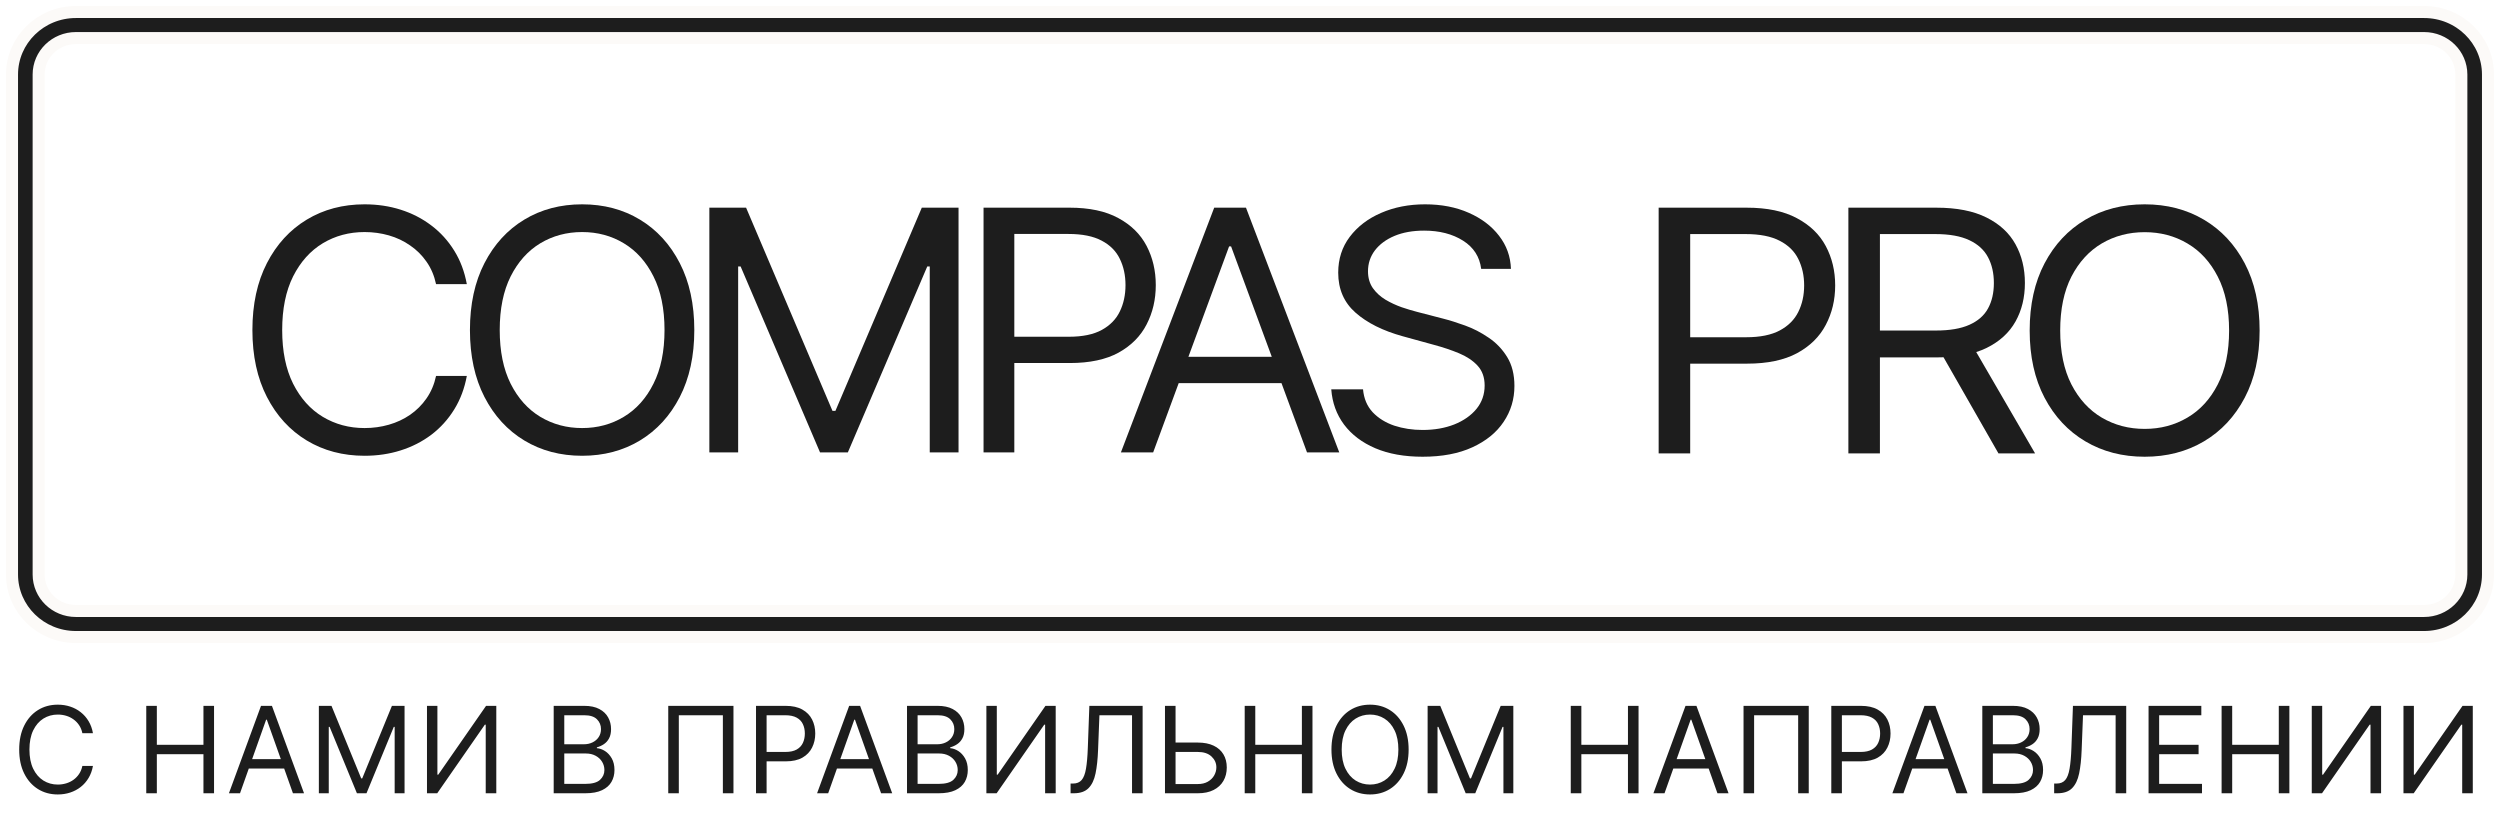
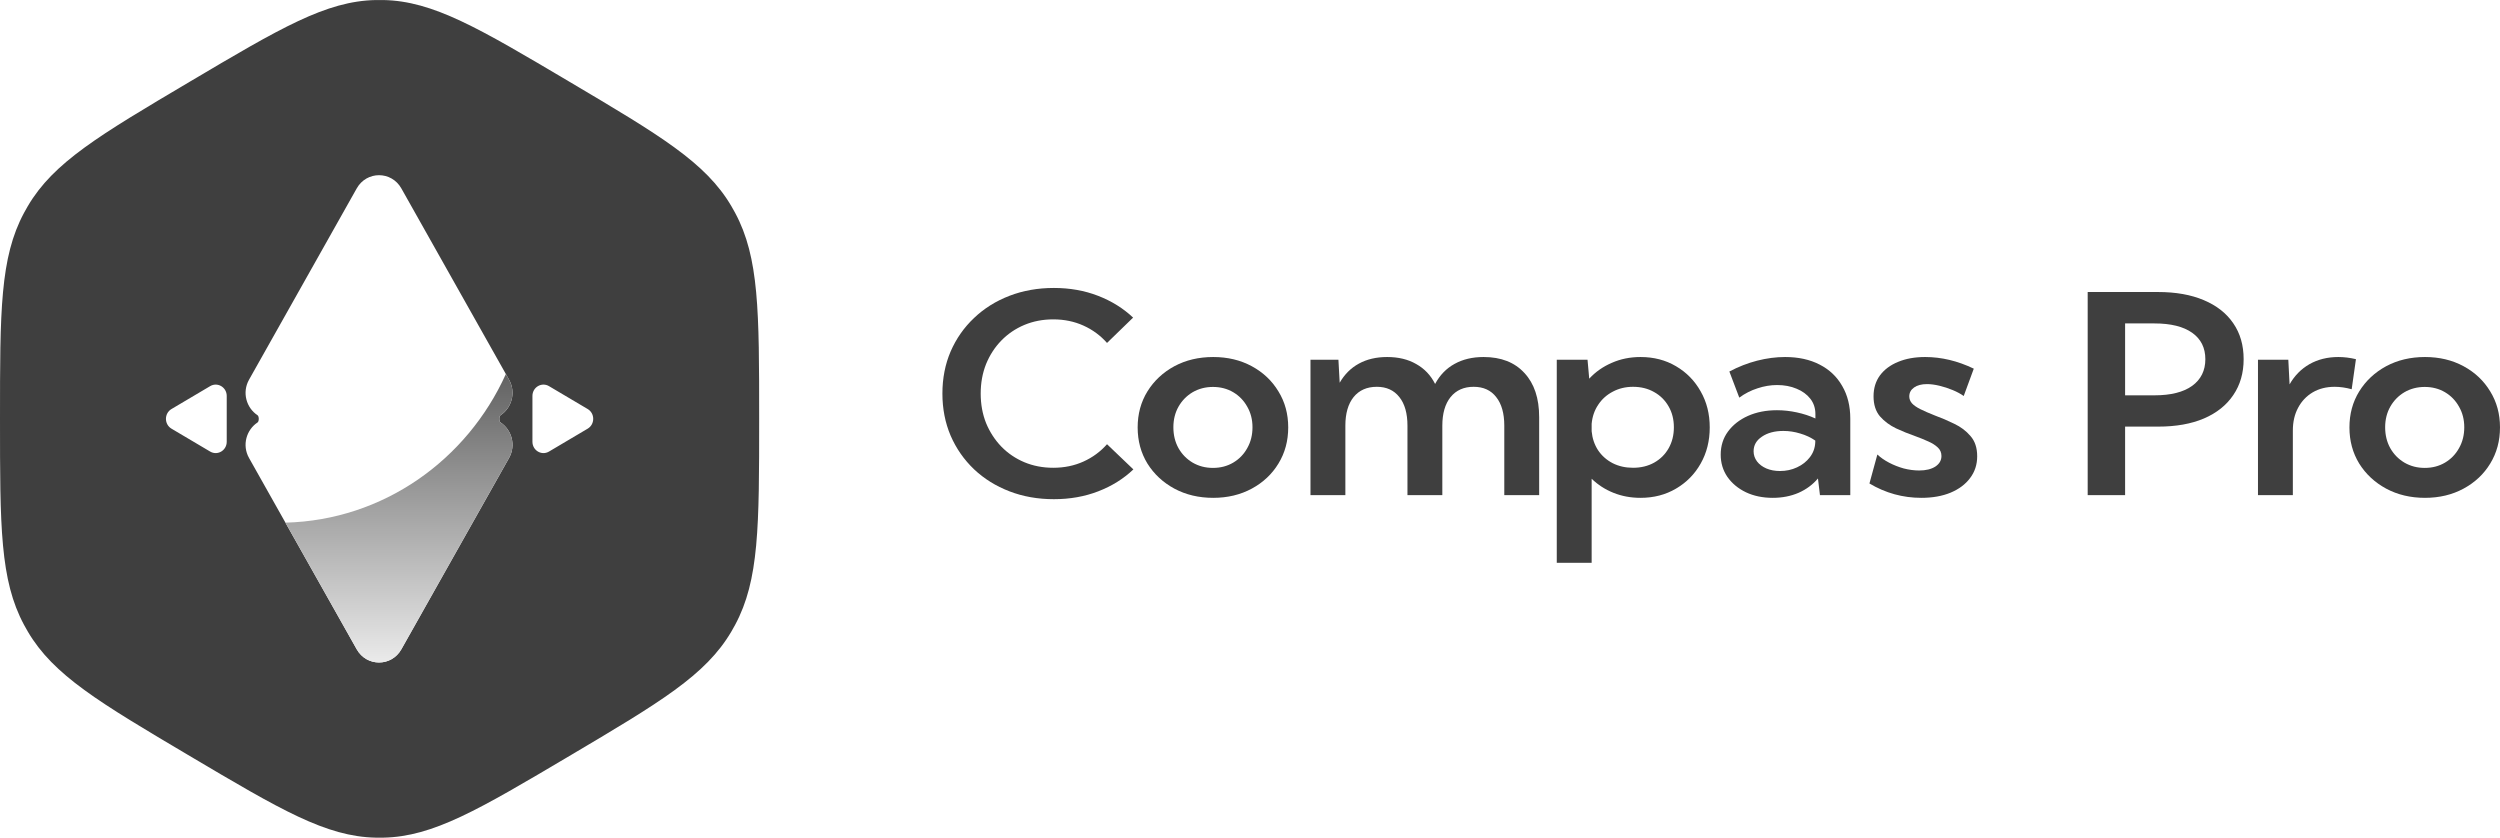
- <svg xmlns="http://www.w3.org/2000/svg" width="208" height="68" viewBox="0 0 208 68" fill="none">
-   <path fill-rule="evenodd" clip-rule="evenodd" d="M201.684 3.167H6.316C4.603 3.167 3.215 4.525 3.215 6.2V47.8C3.215 49.475 4.603 50.833 6.316 50.833H201.684C203.397 50.833 204.785 49.475 204.785 47.8V6.2C204.785 4.525 203.397 3.167 201.684 3.167ZM6.316 1C3.38 1 1 3.328 1 6.2V47.8C1 50.672 3.38 53 6.316 53H201.684C204.62 53 207 50.672 207 47.8V6.2C207 3.328 204.62 1 201.684 1H6.316Z" fill="#1D1D1D" stroke="#FCFAF8" />
-   <path d="M38.84 23.642H36.28C36.129 22.933 35.864 22.31 35.485 21.773C35.113 21.236 34.659 20.785 34.122 20.421C33.592 20.049 33.004 19.771 32.357 19.585C31.71 19.4 31.035 19.307 30.333 19.307C29.053 19.307 27.893 19.618 26.854 20.241C25.822 20.865 24.999 21.783 24.386 22.996C23.781 24.209 23.478 25.697 23.478 27.46C23.478 29.224 23.781 30.712 24.386 31.925C24.999 33.138 25.822 34.056 26.854 34.679C27.893 35.302 29.053 35.614 30.333 35.614C31.035 35.614 31.71 35.521 32.357 35.335C33.004 35.15 33.592 34.874 34.122 34.51C34.659 34.139 35.113 33.685 35.485 33.148C35.864 32.604 36.129 31.981 36.28 31.278H38.84C38.648 32.319 38.297 33.251 37.787 34.072C37.278 34.894 36.645 35.594 35.888 36.17C35.131 36.74 34.281 37.175 33.338 37.473C32.402 37.771 31.4 37.92 30.333 37.92C28.53 37.92 26.926 37.496 25.522 36.648C24.118 35.799 23.013 34.593 22.208 33.028C21.403 31.464 21 29.608 21 27.46C21 25.312 21.403 23.456 22.208 21.892C23.013 20.328 24.118 19.121 25.522 18.273C26.926 17.424 28.53 17 30.333 17C31.4 17 32.402 17.149 33.338 17.447C34.281 17.746 35.131 18.183 35.888 18.76C36.645 19.33 37.278 20.026 37.787 20.848C38.297 21.663 38.648 22.595 38.84 23.642Z" fill="#1D1D1D" />
-   <path d="M57.766 27.46C57.766 29.608 57.363 31.464 56.558 33.028C55.753 34.593 54.648 35.799 53.244 36.648C51.84 37.496 50.236 37.92 48.433 37.92C46.629 37.92 45.026 37.496 43.621 36.648C42.217 35.799 41.113 34.593 40.307 33.028C39.502 31.464 39.099 29.608 39.099 27.46C39.099 25.312 39.502 23.456 40.307 21.892C41.113 20.328 42.217 19.121 43.621 18.273C45.026 17.424 46.629 17 48.433 17C50.236 17 51.84 17.424 53.244 18.273C54.648 19.121 55.753 20.328 56.558 21.892C57.363 23.456 57.766 25.312 57.766 27.46ZM55.288 27.46C55.288 25.697 54.982 24.209 54.369 22.996C53.763 21.783 52.941 20.865 51.902 20.241C50.869 19.618 49.713 19.307 48.433 19.307C47.152 19.307 45.993 19.618 44.953 20.241C43.921 20.865 43.098 21.783 42.486 22.996C41.88 24.209 41.577 25.697 41.577 27.46C41.577 29.224 41.88 30.712 42.486 31.925C43.098 33.138 43.921 34.056 44.953 34.679C45.993 35.302 47.152 35.614 48.433 35.614C49.713 35.614 50.869 35.302 51.902 34.679C52.941 34.056 53.763 33.138 54.369 31.925C54.982 30.712 55.288 29.224 55.288 27.46Z" fill="#1D1D1D" />
-   <path d="M59.018 17.278H62.074L69.26 34.182H69.508L76.694 17.278H79.75V37.642H77.355V22.171H77.148L70.54 37.642H68.228L61.62 22.171H61.414V37.642H59.018V17.278Z" fill="#1D1D1D" />
-   <path d="M81.831 37.642V17.278H88.975C90.634 17.278 91.99 17.567 93.043 18.143C94.103 18.713 94.888 19.486 95.397 20.46C95.906 21.435 96.161 22.522 96.161 23.722C96.161 24.921 95.906 26.012 95.397 26.993C94.895 27.974 94.117 28.756 93.064 29.34C92.011 29.916 90.662 30.204 89.017 30.204H83.896V28.017H88.934C90.07 28.017 90.982 27.828 91.67 27.45C92.358 27.072 92.857 26.562 93.167 25.919C93.484 25.269 93.642 24.537 93.642 23.722C93.642 22.906 93.484 22.177 93.167 21.534C92.857 20.891 92.355 20.387 91.66 20.023C90.965 19.651 90.042 19.466 88.893 19.466H84.391V37.642H81.831Z" fill="#1D1D1D" />
-   <path d="M95.942 37.642H93.258L101.022 17.278H103.665L111.429 37.642H108.745L102.426 20.5H102.261L95.942 37.642ZM96.934 29.688H107.754V31.875H96.934V29.688Z" fill="#1D1D1D" />
-   <path d="M123.233 22.369C123.109 21.362 122.607 20.579 121.726 20.023C120.845 19.466 119.764 19.188 118.484 19.188C117.548 19.188 116.729 19.333 116.027 19.625C115.331 19.917 114.788 20.318 114.395 20.828C114.01 21.338 113.817 21.919 113.817 22.568C113.817 23.112 113.951 23.579 114.22 23.97C114.495 24.355 114.846 24.676 115.273 24.935C115.7 25.187 116.147 25.395 116.615 25.561C117.083 25.72 117.513 25.849 117.906 25.949L120.053 26.506C120.604 26.645 121.216 26.837 121.891 27.082C122.572 27.328 123.223 27.662 123.842 28.087C124.469 28.504 124.985 29.041 125.391 29.697C125.797 30.354 126 31.159 126 32.114C126 33.214 125.701 34.208 125.102 35.097C124.51 35.985 123.643 36.691 122.5 37.215C121.364 37.738 119.984 38 118.36 38C116.846 38 115.535 37.765 114.426 37.294C113.325 36.823 112.458 36.167 111.825 35.325C111.198 34.483 110.844 33.506 110.761 32.392H113.404C113.473 33.161 113.742 33.797 114.21 34.301C114.684 34.798 115.283 35.169 116.006 35.415C116.736 35.653 117.52 35.773 118.36 35.773C119.337 35.773 120.215 35.62 120.993 35.315C121.77 35.004 122.386 34.573 122.841 34.023C123.295 33.466 123.522 32.816 123.522 32.074C123.522 31.398 123.326 30.848 122.934 30.423C122.541 29.999 122.025 29.654 121.385 29.389C120.745 29.124 120.053 28.892 119.31 28.693L116.708 27.977C115.056 27.52 113.748 26.867 112.785 26.018C111.821 25.17 111.339 24.06 111.339 22.688C111.339 21.547 111.659 20.553 112.3 19.704C112.947 18.849 113.814 18.187 114.901 17.716C115.996 17.239 117.217 17 118.566 17C119.929 17 121.141 17.235 122.201 17.706C123.261 18.17 124.1 18.806 124.72 19.615C125.346 20.424 125.677 21.342 125.711 22.369H123.233Z" fill="#1D1D1D" />
-   <path d="M138 37.721V17.279H145.322C147.022 17.279 148.412 17.569 149.491 18.148C150.577 18.72 151.382 19.495 151.904 20.473C152.426 21.451 152.687 22.543 152.687 23.747C152.687 24.951 152.426 26.046 151.904 27.031C151.389 28.016 150.592 28.801 149.512 29.386C148.433 29.965 147.05 30.255 145.364 30.255H140.116V28.059H145.28C146.444 28.059 147.378 27.869 148.084 27.49C148.789 27.111 149.301 26.598 149.618 25.953C149.943 25.301 150.105 24.566 150.105 23.747C150.105 22.929 149.943 22.197 149.618 21.551C149.301 20.906 148.786 20.4 148.073 20.034C147.361 19.662 146.416 19.475 145.237 19.475H140.624V37.721H138Z" fill="#1D1D1D" />
-   <path d="M153.785 37.721V17.279H161.107C162.8 17.279 164.19 17.552 165.276 18.098C166.363 18.637 167.167 19.379 167.689 20.324C168.211 21.268 168.472 22.343 168.472 23.547C168.472 24.752 168.211 25.82 167.689 26.751C167.167 27.683 166.366 28.415 165.287 28.947C164.208 29.473 162.828 29.736 161.15 29.736H155.224V27.5H161.065C162.222 27.5 163.153 27.34 163.858 27.021C164.571 26.701 165.086 26.249 165.403 25.663C165.728 25.071 165.89 24.366 165.89 23.547C165.89 22.729 165.728 22.014 165.403 21.402C165.079 20.789 164.56 20.317 163.848 19.984C163.135 19.645 162.194 19.475 161.023 19.475H156.409V37.721H153.785ZM163.985 28.538L169.318 37.721H166.271L161.023 28.538H163.985Z" fill="#1D1D1D" />
-   <path d="M188 27.5C188 29.656 187.587 31.519 186.762 33.089C185.937 34.66 184.804 35.871 183.365 36.722C181.926 37.574 180.283 38 178.435 38C176.586 38 174.943 37.574 173.504 36.722C172.065 35.871 170.933 34.66 170.107 33.089C169.282 31.519 168.869 29.656 168.869 27.5C168.869 25.344 169.282 23.481 170.107 21.911C170.933 20.34 172.065 19.129 173.504 18.278C174.943 17.426 176.586 17 178.435 17C180.283 17 181.926 17.426 183.365 18.278C184.804 19.129 185.937 20.34 186.762 21.911C187.587 23.481 188 25.344 188 27.5ZM185.461 27.5C185.461 25.73 185.147 24.236 184.519 23.018C183.898 21.801 183.055 20.879 181.99 20.254C180.932 19.628 179.747 19.316 178.435 19.316C177.123 19.316 175.934 19.628 174.869 20.254C173.811 20.879 172.968 21.801 172.34 23.018C171.719 24.236 171.409 25.73 171.409 27.5C171.409 29.27 171.719 30.764 172.34 31.982C172.968 33.199 173.811 34.121 174.869 34.746C175.934 35.372 177.123 35.684 178.435 35.684C179.747 35.684 180.932 35.372 181.99 34.746C183.055 34.121 183.898 33.199 184.519 31.982C185.147 30.764 185.461 29.27 185.461 27.5Z" fill="#1D1D1D" />
-   <path d="M7.733 61H6.852C6.8 60.747 6.709 60.524 6.579 60.332C6.451 60.141 6.295 59.98 6.11 59.849C5.928 59.717 5.725 59.617 5.503 59.551C5.28 59.485 5.048 59.452 4.807 59.452C4.366 59.452 3.968 59.563 3.61 59.785C3.255 60.008 2.972 60.336 2.761 60.769C2.553 61.202 2.449 61.734 2.449 62.364C2.449 62.993 2.553 63.525 2.761 63.958C2.972 64.391 3.255 64.719 3.61 64.942C3.968 65.164 4.366 65.276 4.807 65.276C5.048 65.276 5.28 65.242 5.503 65.176C5.725 65.11 5.928 65.012 6.11 64.881C6.295 64.749 6.451 64.587 6.579 64.395C6.709 64.201 6.8 63.978 6.852 63.727H7.733C7.667 64.099 7.546 64.432 7.371 64.725C7.196 65.019 6.978 65.269 6.717 65.474C6.457 65.678 6.165 65.833 5.84 65.94C5.518 66.046 5.174 66.099 4.807 66.099C4.187 66.099 3.635 65.948 3.152 65.645C2.669 65.342 2.289 64.911 2.012 64.352C1.735 63.794 1.597 63.131 1.597 62.364C1.597 61.597 1.735 60.934 2.012 60.375C2.289 59.816 2.669 59.385 3.152 59.082C3.635 58.779 4.187 58.628 4.807 58.628C5.174 58.628 5.518 58.681 5.84 58.788C6.165 58.894 6.457 59.05 6.717 59.256C6.978 59.46 7.196 59.709 7.371 60.002C7.546 60.293 7.667 60.626 7.733 61ZM12.169 66V58.727H13.049V61.966H16.927V58.727H17.808V66H16.927V62.747H13.049V66H12.169ZM19.969 66H19.046L21.716 58.727H22.625L25.296 66H24.373L22.199 59.878H22.142L19.969 66ZM20.31 63.159H24.032V63.94H20.31V63.159ZM26.529 58.727H27.58L30.052 64.764H30.137L32.608 58.727H33.659V66H32.836V60.474H32.764L30.492 66H29.696L27.424 60.474H27.353V66H26.529V58.727ZM35.525 58.727H36.392V64.452H36.463L40.44 58.727H41.292V66H40.412V60.29H40.341L36.377 66H35.525V58.727ZM46.067 66V58.727H48.61C49.116 58.727 49.534 58.815 49.863 58.99C50.192 59.163 50.437 59.396 50.598 59.69C50.759 59.981 50.84 60.304 50.84 60.659C50.84 60.972 50.784 61.23 50.673 61.433C50.564 61.637 50.419 61.798 50.24 61.916C50.062 62.035 49.869 62.122 49.661 62.179V62.25C49.883 62.264 50.107 62.342 50.332 62.484C50.557 62.626 50.745 62.83 50.897 63.095C51.048 63.36 51.124 63.685 51.124 64.068C51.124 64.433 51.041 64.761 50.875 65.052C50.709 65.343 50.448 65.574 50.09 65.744C49.733 65.915 49.268 66 48.695 66H46.067ZM46.948 65.219H48.695C49.27 65.219 49.678 65.108 49.92 64.885C50.164 64.66 50.286 64.388 50.286 64.068C50.286 63.822 50.223 63.595 50.098 63.386C49.972 63.176 49.793 63.008 49.561 62.882C49.329 62.754 49.055 62.69 48.737 62.69H46.948V65.219ZM46.948 61.923H48.581C48.846 61.923 49.086 61.871 49.298 61.767C49.514 61.663 49.684 61.516 49.81 61.327C49.938 61.137 50.002 60.915 50.002 60.659C50.002 60.34 49.89 60.068 49.668 59.846C49.445 59.621 49.093 59.508 48.61 59.508H46.948V61.923ZM61.024 58.727V66H60.143V59.508H56.478V66H55.598V58.727H61.024ZM62.9 66V58.727H65.358C65.928 58.727 66.394 58.83 66.757 59.036C67.121 59.24 67.391 59.516 67.566 59.864C67.742 60.212 67.829 60.6 67.829 61.028C67.829 61.457 67.742 61.846 67.566 62.197C67.394 62.547 67.126 62.827 66.764 63.035C66.402 63.241 65.938 63.344 65.372 63.344H63.61V62.562H65.343C65.734 62.562 66.048 62.495 66.284 62.36C66.521 62.225 66.693 62.043 66.799 61.813C66.908 61.581 66.963 61.32 66.963 61.028C66.963 60.737 66.908 60.477 66.799 60.247C66.693 60.017 66.52 59.838 66.281 59.707C66.042 59.575 65.725 59.508 65.329 59.508H63.781V66H62.9ZM68.904 66H67.981L70.651 58.727H71.56L74.231 66H73.307L71.134 59.878H71.077L68.904 66ZM69.245 63.159H72.966V63.94H69.245V63.159ZM75.463 66V58.727H78.006C78.513 58.727 78.931 58.815 79.26 58.99C79.589 59.163 79.834 59.396 79.995 59.69C80.156 59.981 80.236 60.304 80.236 60.659C80.236 60.972 80.181 61.23 80.069 61.433C79.96 61.637 79.816 61.798 79.636 61.916C79.459 62.035 79.266 62.122 79.057 62.179V62.25C79.28 62.264 79.504 62.342 79.728 62.484C79.953 62.626 80.141 62.83 80.293 63.095C80.445 63.36 80.52 63.685 80.52 64.068C80.52 64.433 80.437 64.761 80.272 65.052C80.106 65.343 79.844 65.574 79.487 65.744C79.129 65.915 78.664 66 78.091 66H75.463ZM76.344 65.219H78.091C78.667 65.219 79.075 65.108 79.317 64.885C79.56 64.66 79.682 64.388 79.682 64.068C79.682 63.822 79.62 63.595 79.494 63.386C79.369 63.176 79.19 63.008 78.958 62.882C78.726 62.754 78.451 62.69 78.134 62.69H76.344V65.219ZM76.344 61.923H77.978C78.243 61.923 78.482 61.871 78.695 61.767C78.91 61.663 79.081 61.516 79.206 61.327C79.334 61.137 79.398 60.915 79.398 60.659C79.398 60.34 79.287 60.068 79.064 59.846C78.842 59.621 78.489 59.508 78.006 59.508H76.344V61.923ZM82.067 58.727H82.934V64.452H83.005L86.982 58.727H87.834V66H86.954V60.29H86.883L82.92 66H82.067V58.727ZM89.072 66V65.19H89.285C89.588 65.19 89.823 65.093 89.991 64.899C90.159 64.705 90.28 64.391 90.354 63.958C90.429 63.525 90.48 62.951 90.506 62.236L90.634 58.727H95.066V66H94.185V59.508H91.472L91.359 62.406C91.33 63.169 91.26 63.817 91.149 64.352C91.038 64.887 90.843 65.296 90.563 65.577C90.284 65.859 89.877 66 89.342 66H89.072ZM97.579 61.781H99.653C100.174 61.781 100.613 61.867 100.97 62.037C101.33 62.207 101.602 62.448 101.787 62.758C101.974 63.068 102.068 63.434 102.068 63.855C102.068 64.276 101.974 64.648 101.787 64.97C101.602 65.292 101.33 65.544 100.97 65.727C100.613 65.909 100.174 66 99.653 66H96.926V58.727H97.806V65.233H99.653C99.984 65.233 100.265 65.167 100.494 65.034C100.727 64.899 100.902 64.726 101.02 64.516C101.141 64.303 101.201 64.078 101.201 63.841C101.201 63.493 101.067 63.193 100.8 62.943C100.532 62.689 100.15 62.562 99.653 62.562H97.579V61.781ZM103.559 66V58.727H104.439V61.966H108.317V58.727H109.198V66H108.317V62.747H104.439V66H103.559ZM117.198 62.364C117.198 63.131 117.059 63.794 116.782 64.352C116.505 64.911 116.125 65.342 115.642 65.645C115.159 65.948 114.608 66.099 113.987 66.099C113.367 66.099 112.815 65.948 112.332 65.645C111.849 65.342 111.47 64.911 111.193 64.352C110.916 63.794 110.777 63.131 110.777 62.364C110.777 61.597 110.916 60.934 111.193 60.375C111.47 59.816 111.849 59.385 112.332 59.082C112.815 58.779 113.367 58.628 113.987 58.628C114.608 58.628 115.159 58.779 115.642 59.082C116.125 59.385 116.505 59.816 116.782 60.375C117.059 60.934 117.198 61.597 117.198 62.364ZM116.345 62.364C116.345 61.734 116.24 61.202 116.029 60.769C115.821 60.336 115.538 60.008 115.18 59.785C114.825 59.563 114.428 59.452 113.987 59.452C113.547 59.452 113.148 59.563 112.791 59.785C112.435 60.008 112.153 60.336 111.942 60.769C111.733 61.202 111.629 61.734 111.629 62.364C111.629 62.993 111.733 63.525 111.942 63.958C112.153 64.391 112.435 64.719 112.791 64.942C113.148 65.164 113.547 65.276 113.987 65.276C114.428 65.276 114.825 65.164 115.18 64.942C115.538 64.719 115.821 64.391 116.029 63.958C116.24 63.525 116.345 62.993 116.345 62.364ZM118.778 58.727H119.829L122.301 64.764H122.386L124.858 58.727H125.909V66H125.085V60.474H125.014L122.741 66H121.946L119.673 60.474H119.602V66H118.778V58.727ZM130.687 66V58.727H131.568V61.966H135.446V58.727H136.327V66H135.446V62.747H131.568V66H130.687ZM138.488 66H137.565L140.235 58.727H141.144L143.815 66H142.891L140.718 59.878H140.661L138.488 66ZM138.829 63.159H142.55V63.94H138.829V63.159ZM150.488 58.727V66H149.607V59.508H145.942V66H145.062V58.727H150.488ZM152.364 66V58.727H154.822C155.392 58.727 155.859 58.83 156.221 59.036C156.585 59.24 156.855 59.516 157.03 59.864C157.206 60.212 157.293 60.6 157.293 61.028C157.293 61.457 157.206 61.846 157.03 62.197C156.858 62.547 156.59 62.827 156.228 63.035C155.866 63.241 155.402 63.344 154.836 63.344H153.075V62.562H154.807C155.198 62.562 155.512 62.495 155.749 62.36C155.985 62.225 156.157 62.043 156.263 61.813C156.372 61.581 156.427 61.32 156.427 61.028C156.427 60.737 156.372 60.477 156.263 60.247C156.157 60.017 155.984 59.838 155.745 59.707C155.506 59.575 155.189 59.508 154.793 59.508H153.245V66H152.364ZM158.368 66H157.445L160.115 58.727H161.024L163.695 66H162.771L160.598 59.878H160.541L158.368 66ZM158.709 63.159H162.431V63.94H158.709V63.159ZM164.928 66V58.727H167.47C167.977 58.727 168.395 58.815 168.724 58.99C169.053 59.163 169.298 59.396 169.459 59.69C169.62 59.981 169.7 60.304 169.7 60.659C169.7 60.972 169.645 61.23 169.533 61.433C169.424 61.637 169.28 61.798 169.1 61.916C168.923 62.035 168.73 62.122 168.521 62.179V62.25C168.744 62.264 168.968 62.342 169.192 62.484C169.417 62.626 169.606 62.83 169.757 63.095C169.909 63.36 169.984 63.685 169.984 64.068C169.984 64.433 169.902 64.761 169.736 65.052C169.57 65.343 169.308 65.574 168.951 65.744C168.594 65.915 168.128 66 167.555 66H164.928ZM165.808 65.219H167.555C168.131 65.219 168.539 65.108 168.781 64.885C169.024 64.66 169.146 64.388 169.146 64.068C169.146 63.822 169.084 63.595 168.958 63.386C168.833 63.176 168.654 63.008 168.422 62.882C168.19 62.754 167.915 62.69 167.598 62.69H165.808V65.219ZM165.808 61.923H167.442C167.707 61.923 167.946 61.871 168.159 61.767C168.375 61.663 168.545 61.516 168.67 61.327C168.798 61.137 168.862 60.915 168.862 60.659C168.862 60.34 168.751 60.068 168.528 59.846C168.306 59.621 167.953 59.508 167.47 59.508H165.808V61.923ZM170.906 66V65.19H171.12C171.423 65.19 171.658 65.093 171.826 64.899C171.994 64.705 172.115 64.391 172.188 63.958C172.264 63.525 172.315 62.951 172.341 62.236L172.469 58.727H176.901V66H176.02V59.508H173.307L173.193 62.406C173.165 63.169 173.095 63.817 172.984 64.352C172.873 64.887 172.677 65.296 172.398 65.577C172.119 65.859 171.711 66 171.176 66H170.906ZM178.76 66V58.727H183.15V59.508H179.641V61.966H182.922V62.747H179.641V65.219H183.206V66H178.76ZM184.837 66V58.727H185.718V61.966H189.595V58.727H190.476V66H189.595V62.747H185.718V66H184.837ZM192.339 58.727H193.206V64.452H193.277L197.254 58.727H198.106V66H197.226V60.29H197.155L193.192 66H192.339V58.727ZM199.969 58.727H200.835V64.452H200.906L204.883 58.727H205.736V66H204.855V60.29H204.784L200.821 66H199.969V58.727Z" fill="#1D1D1D" />
+ <svg xmlns="http://www.w3.org/2000/svg" width="191" height="64" viewBox="0 0 191 64" fill="none">
+   <path fill-rule="evenodd" clip-rule="evenodd" d="M14.5 6.242C21.439 2.133 24.909 0.078 28.714 0.003C28.905 -0.001 29.095 -0.001 29.286 0.003C33.091 0.078 36.561 2.133 43.5 6.242C50.439 10.351 53.909 12.406 55.875 15.747C55.974 15.915 56.069 16.084 56.161 16.256C58 19.673 58 23.782 58 32C58 40.218 58 44.327 56.161 47.744C56.069 47.916 55.974 48.085 55.875 48.253C53.909 51.594 50.439 53.649 43.5 57.758C36.561 61.867 33.091 63.922 29.286 63.997C29.095 64.001 28.905 64.001 28.714 63.997C24.909 63.922 21.439 61.867 14.5 57.758C7.561 53.649 4.091 51.594 2.125 48.253C2.026 48.085 1.931 47.916 1.839 47.744C0 44.327 0 40.218 0 32C0 23.782 0 19.673 1.839 16.256C1.931 16.084 2.026 15.915 2.125 15.747C4.091 12.406 7.561 10.351 14.5 6.242ZM16.056 34.499L13.101 32.75C12.538 32.416 12.538 31.583 13.101 31.25L16.056 29.501C16.619 29.167 17.322 29.584 17.322 30.25V33.75C17.322 34.416 16.619 34.833 16.056 34.499ZM44.899 32.75L41.944 34.499C41.382 34.833 40.678 34.416 40.678 33.75V30.25C40.678 29.584 41.382 29.167 41.944 29.501L44.899 31.25C45.462 31.583 45.462 32.416 44.899 32.75ZM30.665 49.605L38.889 34.994C39.447 34.003 39.081 32.83 38.245 32.279C38.115 32.193 38.115 31.807 38.245 31.721C39.081 31.17 39.447 29.997 38.889 29.006L38.648 28.576L30.664 14.395C29.906 13.048 28.011 13.048 27.253 14.395L19.028 29.006C18.47 29.997 18.836 31.17 19.672 31.721C19.802 31.807 19.802 32.193 19.672 32.279C18.836 32.83 18.47 34.003 19.028 34.994L21.807 39.931L27.253 49.605C28.011 50.952 29.906 50.952 30.665 49.605Z" fill="#3F3F3F" />
+   <path d="M30.665 49.605L38.889 34.994C39.447 34.003 39.081 32.83 38.245 32.279C38.115 32.193 38.115 31.807 38.245 31.721C39.081 31.17 39.447 29.997 38.889 29.006L38.648 28.576C35.688 35.144 29.281 39.743 21.807 39.931L27.253 49.605C28.011 50.952 29.906 50.952 30.665 49.605Z" fill="url(#paint0_linear_692_32)" />
+   <path d="M86.59 35.862C85.839 36.579 84.944 37.138 83.904 37.538C82.871 37.938 81.741 38.138 80.514 38.138C79.293 38.138 78.163 37.938 77.123 37.538C76.084 37.138 75.181 36.576 74.415 35.852C73.65 35.121 73.054 34.266 72.628 33.286C72.209 32.3 72 31.228 72 30.069C72 28.903 72.209 27.831 72.628 26.852C73.054 25.872 73.65 25.021 74.415 24.297C75.181 23.566 76.084 23 77.123 22.6C78.163 22.2 79.293 22 80.514 22C81.734 22 82.861 22.2 83.893 22.6C84.926 23 85.818 23.555 86.569 24.265L84.576 26.2C84.077 25.634 83.478 25.193 82.778 24.876C82.077 24.559 81.308 24.4 80.47 24.4C79.676 24.4 78.939 24.541 78.261 24.824C77.589 25.107 77.004 25.503 76.506 26.014C76.008 26.524 75.618 27.124 75.336 27.814C75.062 28.503 74.925 29.255 74.925 30.069C74.925 30.883 75.062 31.634 75.336 32.324C75.618 33.007 76.008 33.607 76.506 34.124C77.004 34.635 77.589 35.031 78.261 35.314C78.939 35.597 79.676 35.738 80.47 35.738C81.308 35.738 82.077 35.579 82.778 35.262C83.478 34.945 84.077 34.503 84.576 33.938L86.59 35.862Z" fill="#3F3F3F" />
+   <path d="M92.69 38.035C91.585 38.035 90.596 37.8 89.722 37.331C88.856 36.862 88.169 36.224 87.664 35.417C87.166 34.603 86.917 33.683 86.917 32.655C86.917 31.628 87.166 30.71 87.664 29.903C88.169 29.09 88.856 28.448 89.722 27.979C90.596 27.51 91.585 27.276 92.69 27.276C93.787 27.276 94.77 27.51 95.636 27.979C96.503 28.448 97.181 29.09 97.672 29.903C98.171 30.71 98.42 31.628 98.42 32.655C98.42 33.683 98.171 34.603 97.672 35.417C97.181 36.224 96.503 36.862 95.636 37.331C94.77 37.8 93.787 38.035 92.69 38.035ZM92.668 35.748C93.246 35.748 93.762 35.614 94.217 35.345C94.672 35.076 95.03 34.707 95.29 34.238C95.557 33.769 95.69 33.238 95.69 32.645C95.69 32.059 95.557 31.535 95.29 31.072C95.03 30.603 94.672 30.235 94.217 29.965C93.762 29.697 93.246 29.562 92.668 29.562C92.098 29.562 91.582 29.697 91.119 29.965C90.664 30.235 90.303 30.603 90.036 31.072C89.776 31.535 89.646 32.059 89.646 32.645C89.646 33.238 89.776 33.769 90.036 34.238C90.303 34.707 90.664 35.076 91.119 35.345C91.582 35.614 92.098 35.748 92.668 35.748Z" fill="#3F3F3F" />
+   <path d="M117.592 37.828H114.928V32.521C114.928 31.583 114.722 30.855 114.31 30.338C113.906 29.814 113.332 29.552 112.588 29.552C111.837 29.552 111.249 29.814 110.823 30.338C110.404 30.862 110.194 31.59 110.194 32.521V37.828H107.53V32.521C107.53 31.583 107.324 30.855 106.912 30.338C106.501 29.814 105.927 29.552 105.19 29.552C104.432 29.552 103.84 29.814 103.414 30.338C102.995 30.862 102.786 31.59 102.786 32.521V37.828H100.121V27.483H102.255L102.352 29.241C102.721 28.6 103.208 28.114 103.815 27.783C104.428 27.445 105.15 27.276 105.981 27.276C106.84 27.276 107.58 27.455 108.201 27.814C108.83 28.166 109.31 28.672 109.642 29.334C110.003 28.659 110.498 28.148 111.126 27.803C111.754 27.452 112.494 27.276 113.346 27.276C114.682 27.276 115.722 27.683 116.466 28.497C117.217 29.303 117.592 30.428 117.592 31.869V37.828Z" fill="#3F3F3F" />
+   <path d="M121.602 43H118.937V27.483H121.287L121.417 28.931C121.894 28.414 122.468 28.01 123.14 27.721C123.811 27.424 124.544 27.276 125.338 27.276C126.349 27.276 127.252 27.51 128.046 27.979C128.848 28.448 129.476 29.09 129.931 29.903C130.393 30.71 130.624 31.628 130.624 32.655C130.624 33.683 130.393 34.603 129.931 35.417C129.476 36.224 128.848 36.862 128.046 37.331C127.252 37.8 126.349 38.035 125.338 38.035C124.595 38.035 123.905 37.907 123.27 37.652C122.634 37.397 122.078 37.038 121.602 36.576V43ZM124.764 35.738C125.371 35.738 125.909 35.607 126.378 35.345C126.855 35.076 127.223 34.71 127.483 34.248C127.75 33.779 127.884 33.245 127.884 32.645C127.884 32.045 127.75 31.514 127.483 31.052C127.216 30.583 126.848 30.217 126.378 29.955C125.909 29.686 125.371 29.552 124.764 29.552C124.194 29.552 123.678 29.676 123.215 29.924C122.753 30.166 122.381 30.5 122.1 30.928C121.818 31.348 121.652 31.831 121.602 32.376V32.945C121.652 33.49 121.815 33.972 122.089 34.393C122.371 34.814 122.742 35.145 123.205 35.386C123.667 35.621 124.187 35.738 124.764 35.738Z" fill="#3F3F3F" />
+   <path d="M141.362 37.828H139.044L138.892 36.555C138.495 37.024 138.001 37.39 137.408 37.652C136.816 37.907 136.159 38.035 135.437 38.035C134.672 38.035 133.989 37.893 133.39 37.61C132.791 37.321 132.318 36.928 131.971 36.431C131.632 35.934 131.462 35.369 131.462 34.734C131.462 34.066 131.646 33.479 132.014 32.976C132.39 32.465 132.899 32.066 133.542 31.776C134.191 31.486 134.932 31.341 135.762 31.341C136.268 31.341 136.773 31.397 137.279 31.507C137.791 31.617 138.264 31.772 138.697 31.972V31.641C138.697 31.186 138.567 30.793 138.308 30.462C138.048 30.131 137.697 29.876 137.257 29.697C136.816 29.51 136.322 29.417 135.773 29.417C135.275 29.417 134.776 29.5 134.278 29.666C133.78 29.824 133.314 30.062 132.881 30.379L132.123 28.383C132.816 28.017 133.524 27.741 134.246 27.555C134.975 27.369 135.686 27.276 136.379 27.276C137.398 27.276 138.279 27.469 139.022 27.855C139.766 28.235 140.34 28.779 140.745 29.49C141.156 30.193 141.362 31.024 141.362 31.983V37.828ZM135.99 35.986C136.459 35.986 136.892 35.893 137.289 35.707C137.694 35.521 138.022 35.262 138.275 34.931C138.535 34.593 138.672 34.207 138.687 33.772V33.659C138.347 33.424 137.965 33.245 137.538 33.121C137.112 32.99 136.683 32.924 136.249 32.924C135.585 32.924 135.04 33.069 134.614 33.359C134.188 33.641 133.975 34.014 133.975 34.476C133.975 34.759 134.061 35.017 134.235 35.252C134.408 35.479 134.646 35.659 134.95 35.79C135.26 35.921 135.607 35.986 135.99 35.986Z" fill="#3F3F3F" />
+   <path d="M142.825 36.938L143.431 34.724C143.67 34.952 143.966 35.159 144.32 35.345C144.673 35.531 145.049 35.679 145.446 35.79C145.85 35.893 146.244 35.945 146.627 35.945C147.139 35.945 147.551 35.845 147.862 35.645C148.172 35.438 148.327 35.169 148.327 34.838C148.327 34.576 148.233 34.359 148.046 34.186C147.858 34.007 147.612 33.852 147.309 33.721C147.006 33.583 146.674 33.448 146.313 33.317C145.836 33.152 145.352 32.955 144.861 32.728C144.37 32.493 143.959 32.186 143.626 31.807C143.301 31.421 143.139 30.91 143.139 30.276C143.139 29.662 143.301 29.131 143.626 28.683C143.959 28.235 144.421 27.89 145.013 27.648C145.605 27.4 146.295 27.276 147.082 27.276C148.324 27.276 149.562 27.572 150.797 28.166L150.028 30.255C149.797 30.09 149.515 29.938 149.183 29.8C148.851 29.662 148.511 29.552 148.165 29.469C147.818 29.386 147.504 29.345 147.222 29.345C146.811 29.345 146.482 29.431 146.237 29.603C145.991 29.776 145.869 30.003 145.869 30.286C145.869 30.479 145.937 30.655 146.074 30.814C146.212 30.965 146.425 31.114 146.713 31.259C147.002 31.403 147.374 31.566 147.829 31.745C148.32 31.924 148.811 32.135 149.302 32.376C149.8 32.61 150.216 32.924 150.548 33.317C150.887 33.703 151.057 34.217 151.057 34.859C151.057 35.493 150.876 36.048 150.515 36.524C150.161 37 149.663 37.372 149.021 37.641C148.385 37.903 147.641 38.035 146.789 38.035C145.374 38.035 144.052 37.669 142.825 36.938Z" fill="#3F3F3F" />
+   <path d="M159.499 37.828V22.31H164.871C166.229 22.31 167.395 22.517 168.37 22.931C169.352 23.345 170.103 23.934 170.623 24.7C171.15 25.465 171.414 26.379 171.414 27.441C171.414 28.497 171.15 29.41 170.623 30.183C170.103 30.955 169.356 31.552 168.381 31.972C167.406 32.386 166.243 32.593 164.893 32.593H162.358V37.828H159.499ZM162.358 30.203H164.6C165.85 30.203 166.81 29.962 167.482 29.479C168.153 28.99 168.489 28.31 168.489 27.441C168.489 26.572 168.153 25.9 167.482 25.424C166.81 24.948 165.85 24.71 164.6 24.71H162.358V30.203Z" fill="#3F3F3F" />
+   <path d="M175.174 37.828H172.509V27.483H174.827L174.924 29.366C175.3 28.703 175.805 28.19 176.441 27.824C177.084 27.459 177.82 27.276 178.651 27.276C178.867 27.276 179.087 27.29 179.311 27.317C179.542 27.345 179.77 27.386 179.994 27.441L179.669 29.738C179.221 29.614 178.788 29.552 178.369 29.552C177.733 29.552 177.174 29.693 176.69 29.976C176.213 30.259 175.841 30.652 175.574 31.155C175.307 31.652 175.174 32.231 175.174 32.893V37.828Z" fill="#3F3F3F" />
+   <path d="M185.27 38.035C184.165 38.035 183.176 37.8 182.302 37.331C181.436 36.862 180.75 36.224 180.244 35.417C179.746 34.603 179.497 33.683 179.497 32.655C179.497 31.628 179.746 30.71 180.244 29.903C180.75 29.09 181.436 28.448 182.302 27.979C183.176 27.51 184.165 27.276 185.27 27.276C186.368 27.276 187.35 27.51 188.216 27.979C189.083 28.448 189.762 29.09 190.253 29.903C190.751 30.71 191 31.628 191 32.655C191 33.683 190.751 34.603 190.253 35.417C189.762 36.224 189.083 36.862 188.216 37.331C187.35 37.8 186.368 38.035 185.27 38.035ZM185.248 35.748C185.826 35.748 186.342 35.614 186.797 35.345C187.252 35.076 187.61 34.707 187.87 34.238C188.137 33.769 188.27 33.238 188.27 32.645C188.27 32.059 188.137 31.535 187.87 31.072C187.61 30.603 187.252 30.235 186.797 29.965C186.342 29.697 185.826 29.562 185.248 29.562C184.678 29.562 184.162 29.697 183.699 29.965C183.244 30.235 182.883 30.603 182.616 31.072C182.356 31.535 182.226 32.059 182.226 32.645C182.226 33.238 182.356 33.769 182.616 34.238C182.883 34.707 183.244 35.076 183.699 35.345C184.162 35.614 184.678 35.748 185.248 35.748Z" fill="#3F3F3F" />
+   <defs>
+     <linearGradient id="paint0_linear_692_32" x1="29" y1="22.909" x2="29" y2="53.934" gradientUnits="userSpaceOnUse">
+       <stop stop-color="#3F3F3F" />
+       <stop offset="1" stop-color="white" />
+     </linearGradient>
+   </defs>
</svg>
